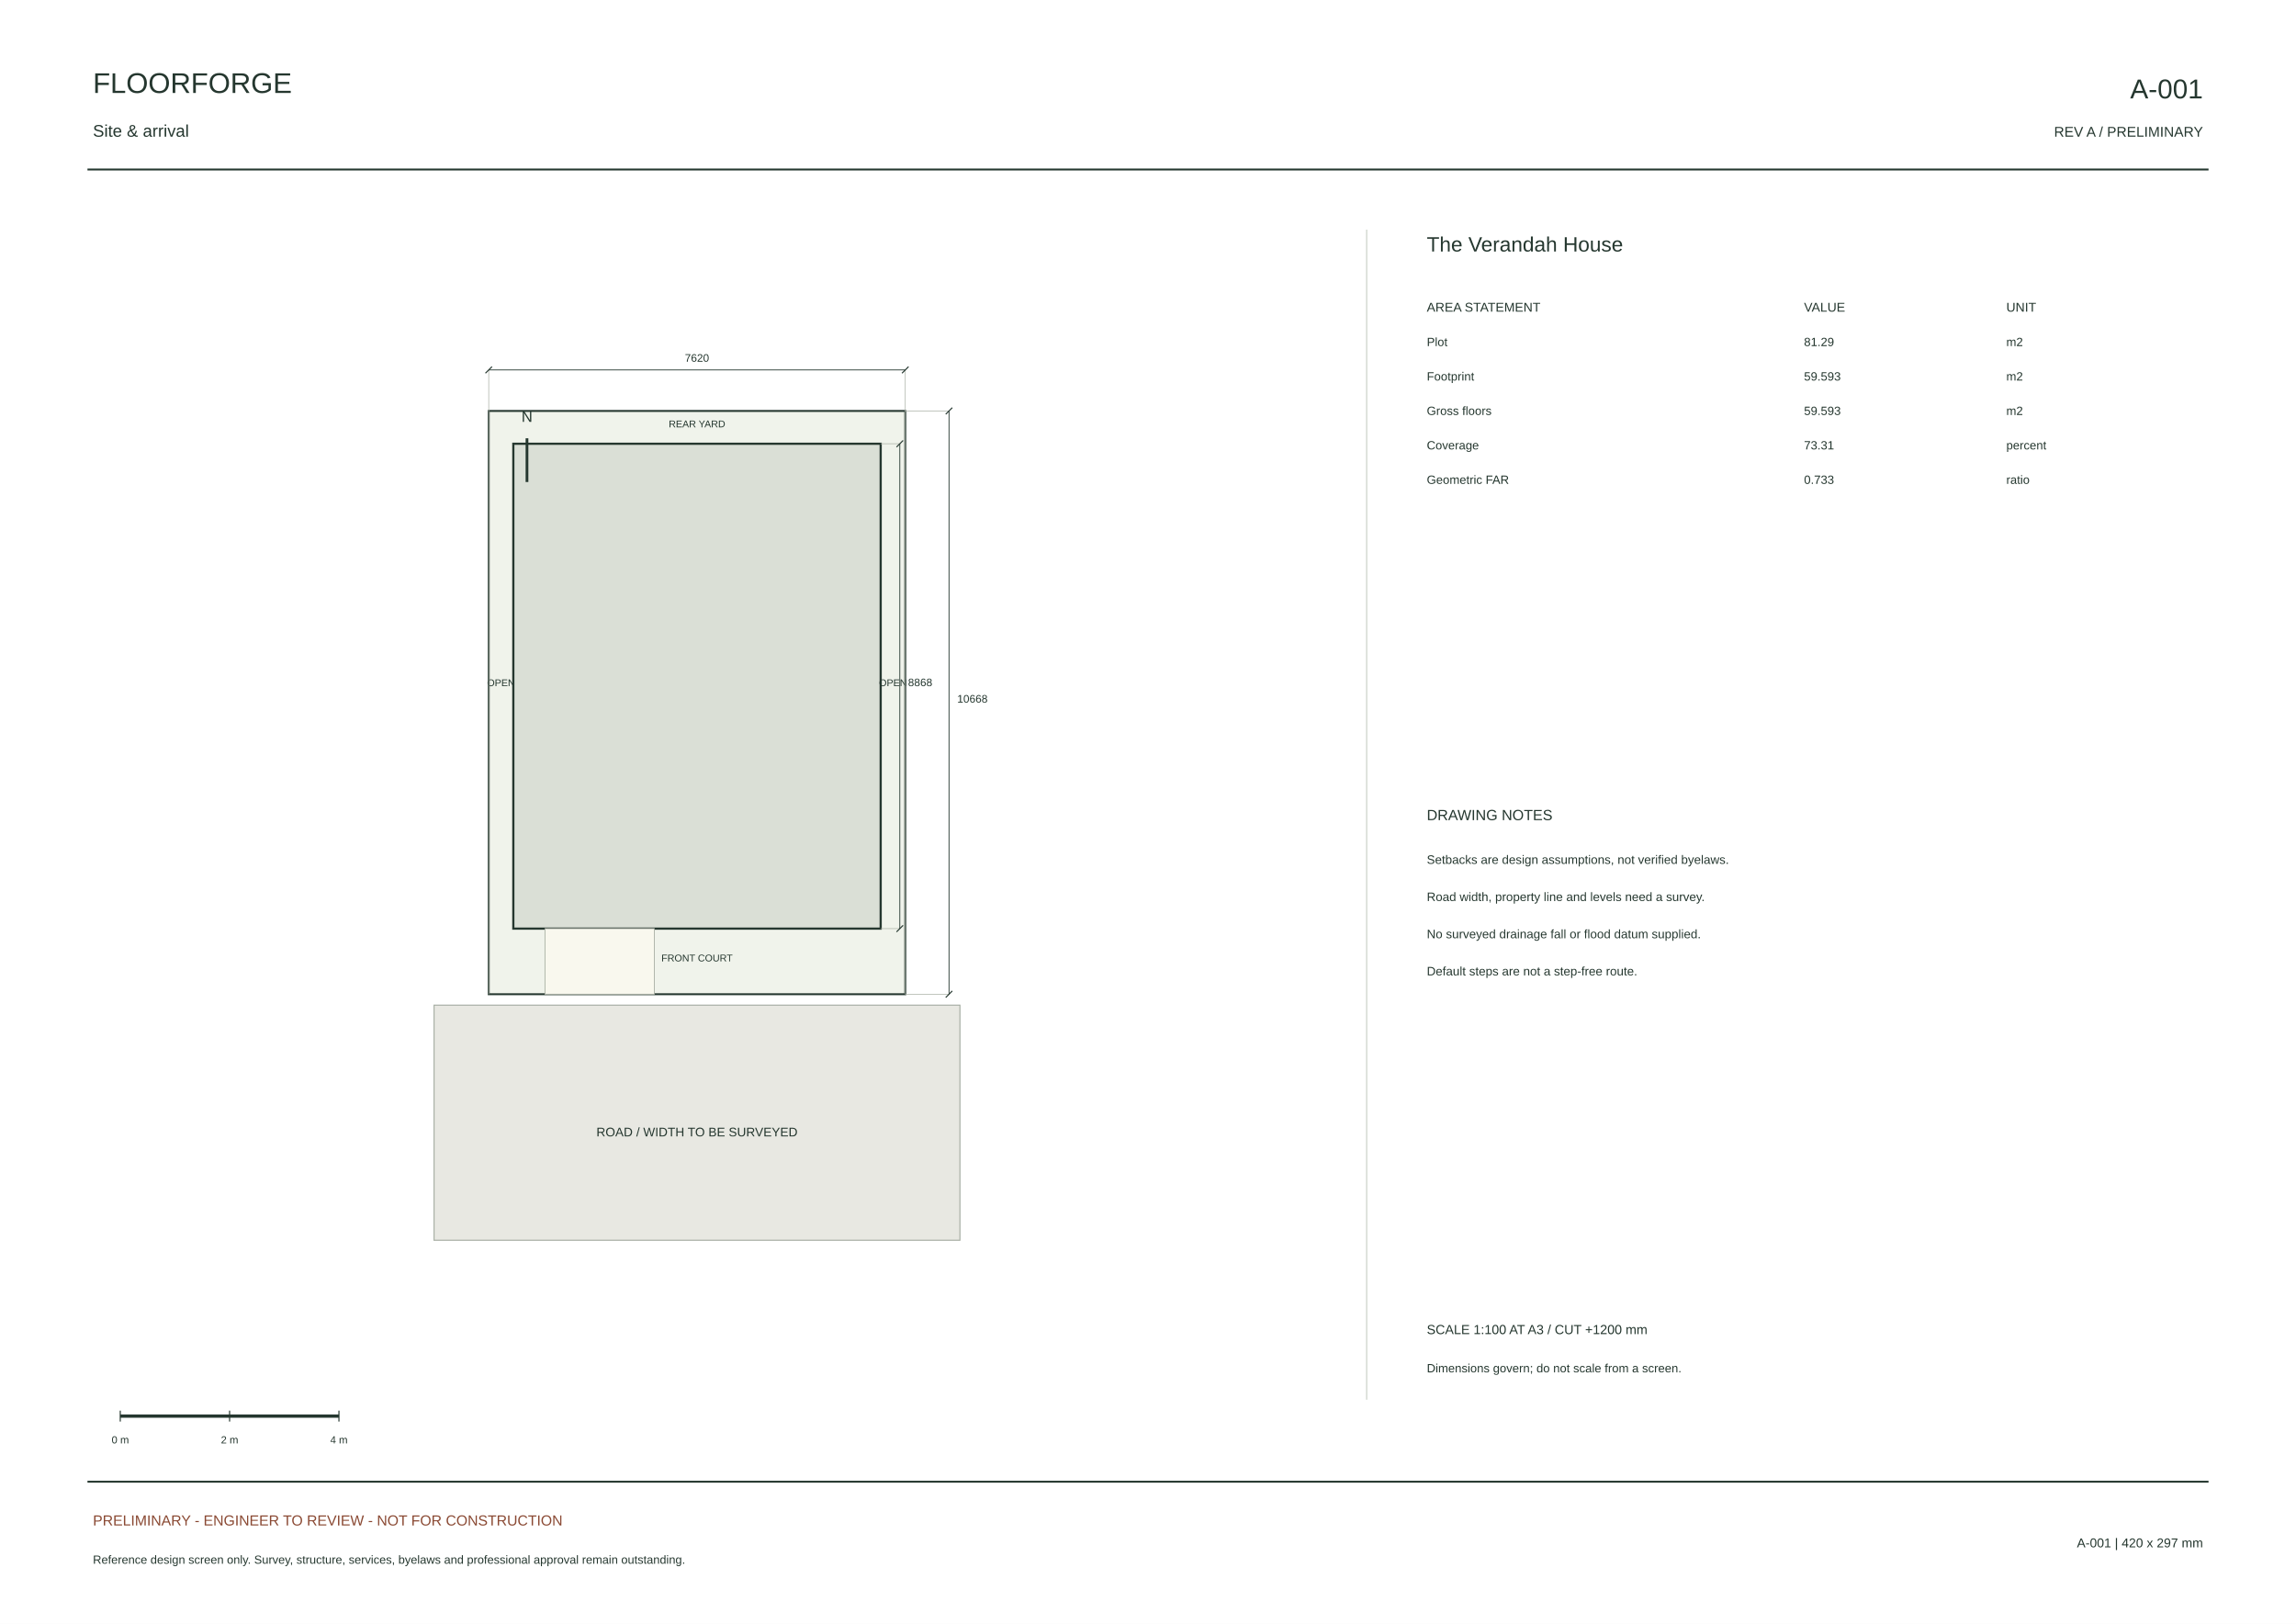
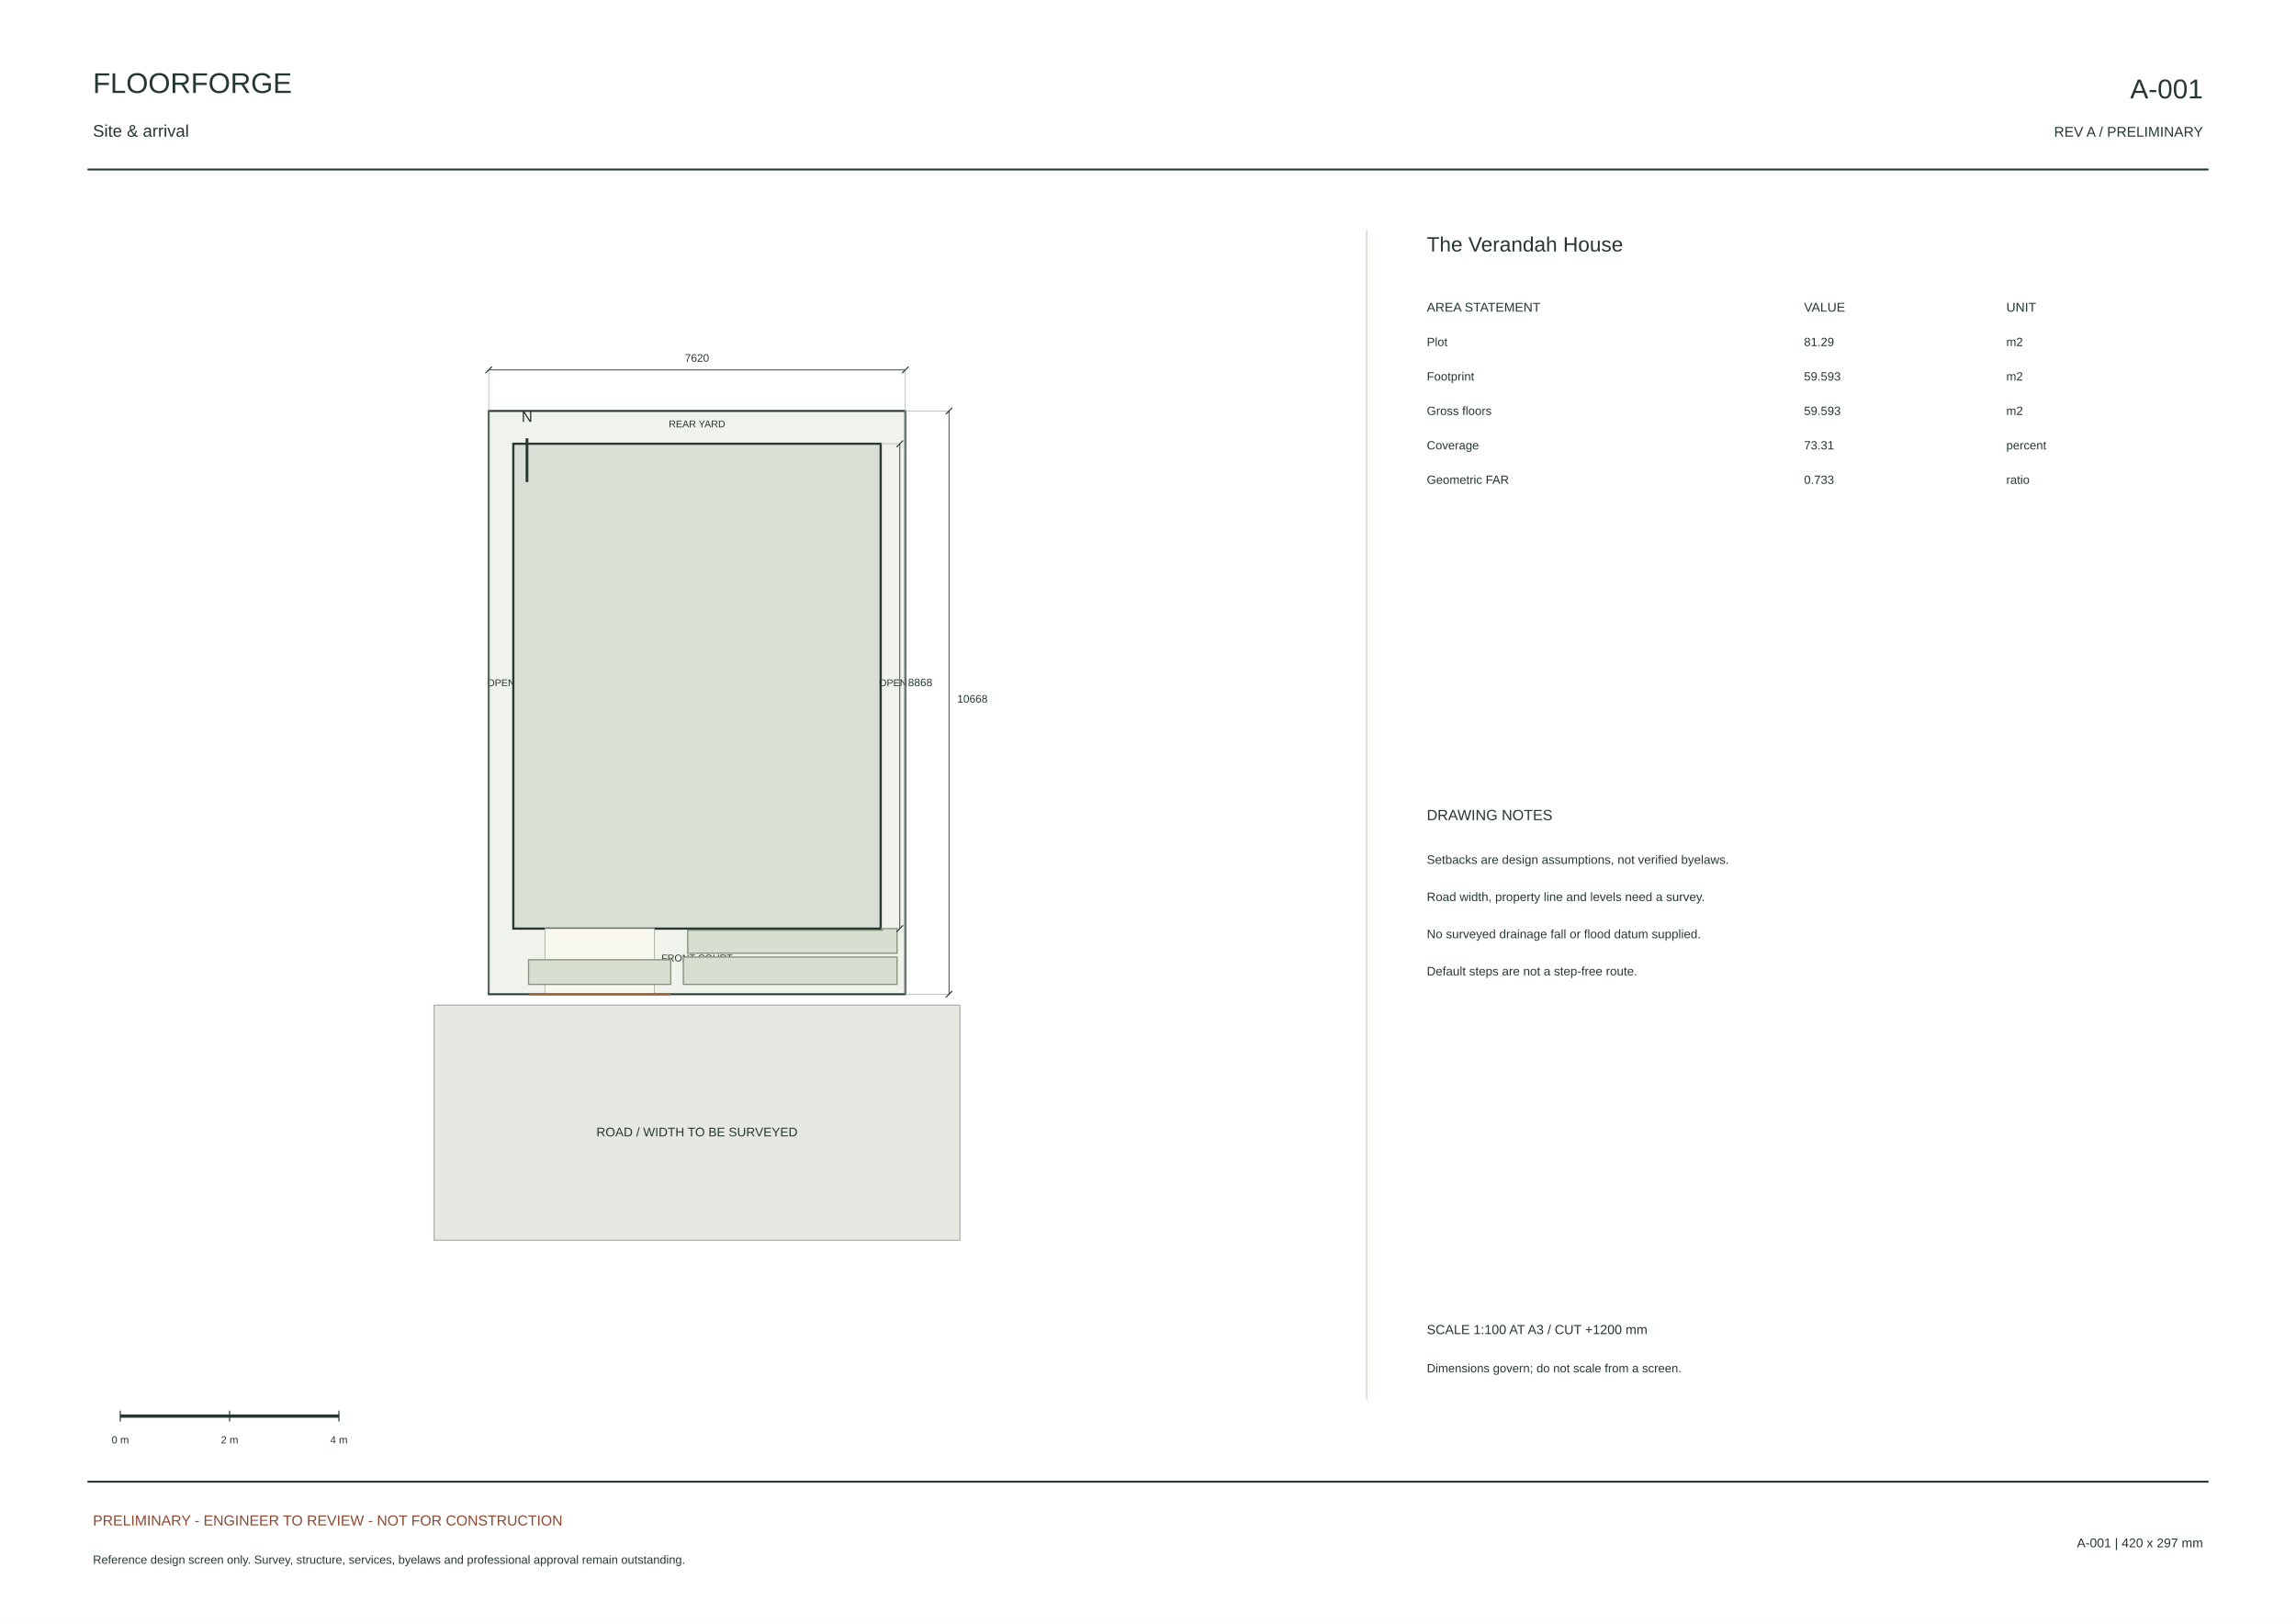
<svg xmlns="http://www.w3.org/2000/svg" width="420mm" height="297mm" viewBox="0 0 420 297">
  <rect width="420" height="297" fill="white" />
  <g font-family="Arial,Helvetica,sans-serif">
    <path d="M 16 31 H 404 M 16 271 H 404" stroke="#25372f" stroke-width=".35" />
    <text x="17" y="17" fill="#25372f" font-size="5.2" text-anchor="start">FLOORFORGE</text>
    <text x="17" y="25" fill="#25372f" font-size="3.1" text-anchor="start">Site &amp; arrival</text>
    <text x="403" y="18" fill="#25372f" font-size="5" text-anchor="end">A-001</text>
    <text x="403" y="25" fill="#25372f" font-size="2.6" text-anchor="end">REV A / PRELIMINARY</text>
    <polygon points="165.6,181.84 165.6,75.16 89.4,75.16 89.4,181.84 165.6,181.84" fill="#f0f3eb" stroke="#25372f" stroke-width="0.35" />
    <polygon points="161.1,169.84 161.1,81.16 93.9,81.16 93.9,169.84" fill="#dadfd6" stroke="#25372f" stroke-width="0.4" />
    <text x="127.5" y="175.84" fill="#25372f" font-size="1.8" text-anchor="middle">FRONT COURT</text>
    <text x="91.65" y="125.5" fill="#25372f" font-size="1.8" text-anchor="middle">OPEN</text>
    <text x="163.35" y="125.5" fill="#25372f" font-size="1.8" text-anchor="middle">OPEN</text>
    <text x="127.5" y="78.16" fill="#25372f" font-size="1.8" text-anchor="middle">REAR YARD</text>
    <polygon points="79.4,226.84 175.6,226.84 175.6,183.84 79.4,183.84" fill="#e8e8e2" stroke="#a8afa4" stroke-width="0.2" />
    <text x="127.5" y="207.84" fill="#25372f" font-size="2.3" text-anchor="middle">ROAD / WIDTH TO BE SURVEYED</text>
    <polygon points="99.69,181.84 119.69,181.84 119.69,169.84 99.69,169.84" fill="#f9f8ee" stroke="#a8afa4" stroke-width="0.15" />
+     <polygon points="122.69,175.54 122.69,180.04 96.69,180.04 96.69,175.54" fill="#d8dfd1" stroke="#819076" stroke-width="0.22" />
+     <polygon points="125,180.04 125,175.04 164.1,175.04 164.1,180.04" fill="#d8dfd1" stroke="#819076" stroke-width="0.22" />
+     <polygon points="125.8,170.14 161.4,170.14 161.4,169.84 164.1,169.84 164.1,174.34 125.8,174.34" fill="#d8dfd1" stroke="#819076" stroke-width="0.22" />
+     <path d="M 96.69 181.84 L 122.69 181.84" fill="none" stroke="#9e653f" stroke-width="0.45" />
    <path d="M 89.4 181.84 L 89.4 67.66" fill="none" stroke="#a8afa4" stroke-width="0.12" />
    <path d="M 165.6 181.84 L 165.6 67.66" fill="none" stroke="#a8afa4" stroke-width="0.12" />
    <path d="M 89.4 67.66 L 165.6 67.66" fill="none" stroke="#25372f" stroke-width="0.15" />
    <path d="M 88.8 68.26 L 90 67.06" fill="none" stroke="#25372f" stroke-width="0.2" />
    <path d="M 165 68.26 L 166.2 67.06" fill="none" stroke="#25372f" stroke-width="0.2" />
    <text x="127.5" y="66.16" fill="#25372f" font-size="2.0" text-anchor="middle">7620</text>
    <path d="M 165.6 181.84 L 173.6 181.84" fill="none" stroke="#a8afa4" stroke-width="0.12" />
    <path d="M 165.6 75.16 L 173.6 75.16" fill="none" stroke="#a8afa4" stroke-width="0.12" />
    <path d="M 173.6 181.84 L 173.6 75.16" fill="none" stroke="#25372f" stroke-width="0.15" />
    <path d="M 173 182.44 L 174.2 181.24" fill="none" stroke="#25372f" stroke-width="0.2" />
    <path d="M 173 75.76 L 174.2 74.56" fill="none" stroke="#25372f" stroke-width="0.2" />
    <text x="175.1" y="128.5" fill="#25372f" font-size="2.0" text-anchor="start">10668</text>
    <path d="M 161.1 169.84 L 164.6 169.84" fill="none" stroke="#a8afa4" stroke-width="0.12" />
    <path d="M 161.1 81.16 L 164.6 81.16" fill="none" stroke="#a8afa4" stroke-width="0.12" />
    <path d="M 164.6 169.84 L 164.6 81.16" fill="none" stroke="#25372f" stroke-width="0.15" />
    <path d="M 164 170.44 L 165.2 169.24" fill="none" stroke="#25372f" stroke-width="0.2" />
    <path d="M 164 81.76 L 165.2 80.56" fill="none" stroke="#25372f" stroke-width="0.2" />
    <text x="166.1" y="125.5" fill="#25372f" font-size="2.0" text-anchor="start">8868</text>
    <path d="M 96.4 88.16 L 96.4 80.16" fill="none" stroke="#25372f" stroke-width="0.5" />
    <text x="96.4" y="77.16" fill="#25372f" font-size="2.8" text-anchor="middle">N</text>
    <path d="M 250 42 V 256" stroke="#c9d0c7" stroke-width=".2" />
    <text x="261" y="46" fill="#25372f" font-size="3.8" text-anchor="start">The Verandah House</text>
    <text x="261" y="57" fill="#25372f" font-size="2.35" text-anchor="start">AREA STATEMENT</text>
    <text x="330" y="57" fill="#25372f" font-size="2.35" text-anchor="start">VALUE</text>
    <text x="367" y="57" fill="#25372f" font-size="2.35" text-anchor="start">UNIT</text>
    <text x="261" y="63.3" fill="#25372f" font-size="2.2" text-anchor="start">Plot</text>
    <text x="330" y="63.3" fill="#25372f" font-size="2.2" text-anchor="start">81.29</text>
    <text x="367" y="63.3" fill="#25372f" font-size="2.2" text-anchor="start">m2</text>
    <text x="261" y="69.6" fill="#25372f" font-size="2.2" text-anchor="start">Footprint</text>
    <text x="330" y="69.6" fill="#25372f" font-size="2.2" text-anchor="start">59.593</text>
    <text x="367" y="69.6" fill="#25372f" font-size="2.2" text-anchor="start">m2</text>
    <text x="261" y="75.9" fill="#25372f" font-size="2.2" text-anchor="start">Gross floors</text>
    <text x="330" y="75.9" fill="#25372f" font-size="2.2" text-anchor="start">59.593</text>
    <text x="367" y="75.9" fill="#25372f" font-size="2.2" text-anchor="start">m2</text>
    <text x="261" y="82.2" fill="#25372f" font-size="2.2" text-anchor="start">Coverage</text>
    <text x="330" y="82.2" fill="#25372f" font-size="2.2" text-anchor="start">73.31</text>
    <text x="367" y="82.2" fill="#25372f" font-size="2.2" text-anchor="start">percent</text>
    <text x="261" y="88.5" fill="#25372f" font-size="2.2" text-anchor="start">Geometric FAR</text>
    <text x="330" y="88.5" fill="#25372f" font-size="2.2" text-anchor="start">0.733</text>
    <text x="367" y="88.5" fill="#25372f" font-size="2.2" text-anchor="start">ratio</text>
    <text x="261" y="150" fill="#25372f" font-size="2.7" text-anchor="start">DRAWING NOTES</text>
    <text x="261" y="158" fill="#25372f" font-size="2.25" text-anchor="start">Setbacks are design assumptions, not verified byelaws.</text>
    <text x="261" y="164.8" fill="#25372f" font-size="2.25" text-anchor="start">Road width, property line and levels need a survey.</text>
    <text x="261" y="171.6" fill="#25372f" font-size="2.25" text-anchor="start">No surveyed drainage fall or flood datum supplied.</text>
    <text x="261" y="178.4" fill="#25372f" font-size="2.25" text-anchor="start">Default steps are not a step-free route.</text>
    <text x="261" y="244" fill="#25372f" font-size="2.4" text-anchor="start">SCALE 1:100 AT A3 / CUT +1200 mm</text>
    <text x="261" y="251" fill="#25372f" font-size="2.2" text-anchor="start">Dimensions govern; do not scale from a screen.</text>
    <path d="M 22 259 H 62.0" stroke="#25372f" stroke-width=".6" />
    <path d="M 22.0 258 V 260" stroke="#25372f" stroke-width=".2" />
    <text x="22" y="264" fill="#25372f" font-size="1.9" text-anchor="middle">0 m</text>
    <path d="M 42.0 258 V 260" stroke="#25372f" stroke-width=".2" />
    <text x="42" y="264" fill="#25372f" font-size="1.9" text-anchor="middle">2 m</text>
    <path d="M 62.0 258 V 260" stroke="#25372f" stroke-width=".2" />
    <text x="62" y="264" fill="#25372f" font-size="1.9" text-anchor="middle">4 m</text>
    <text x="17" y="279" fill="#8a4933" font-size="2.65" text-anchor="start">PRELIMINARY - ENGINEER TO REVIEW - NOT FOR CONSTRUCTION</text>
    <text x="17" y="286" fill="#25372f" font-size="2.15" text-anchor="start">Reference design screen only. Survey, structure, services, byelaws and professional approval remain outstanding.</text>
    <text x="403" y="283" fill="#25372f" font-size="2.35" text-anchor="end">A-001  |  420 x 297 mm</text>
  </g>
</svg>
